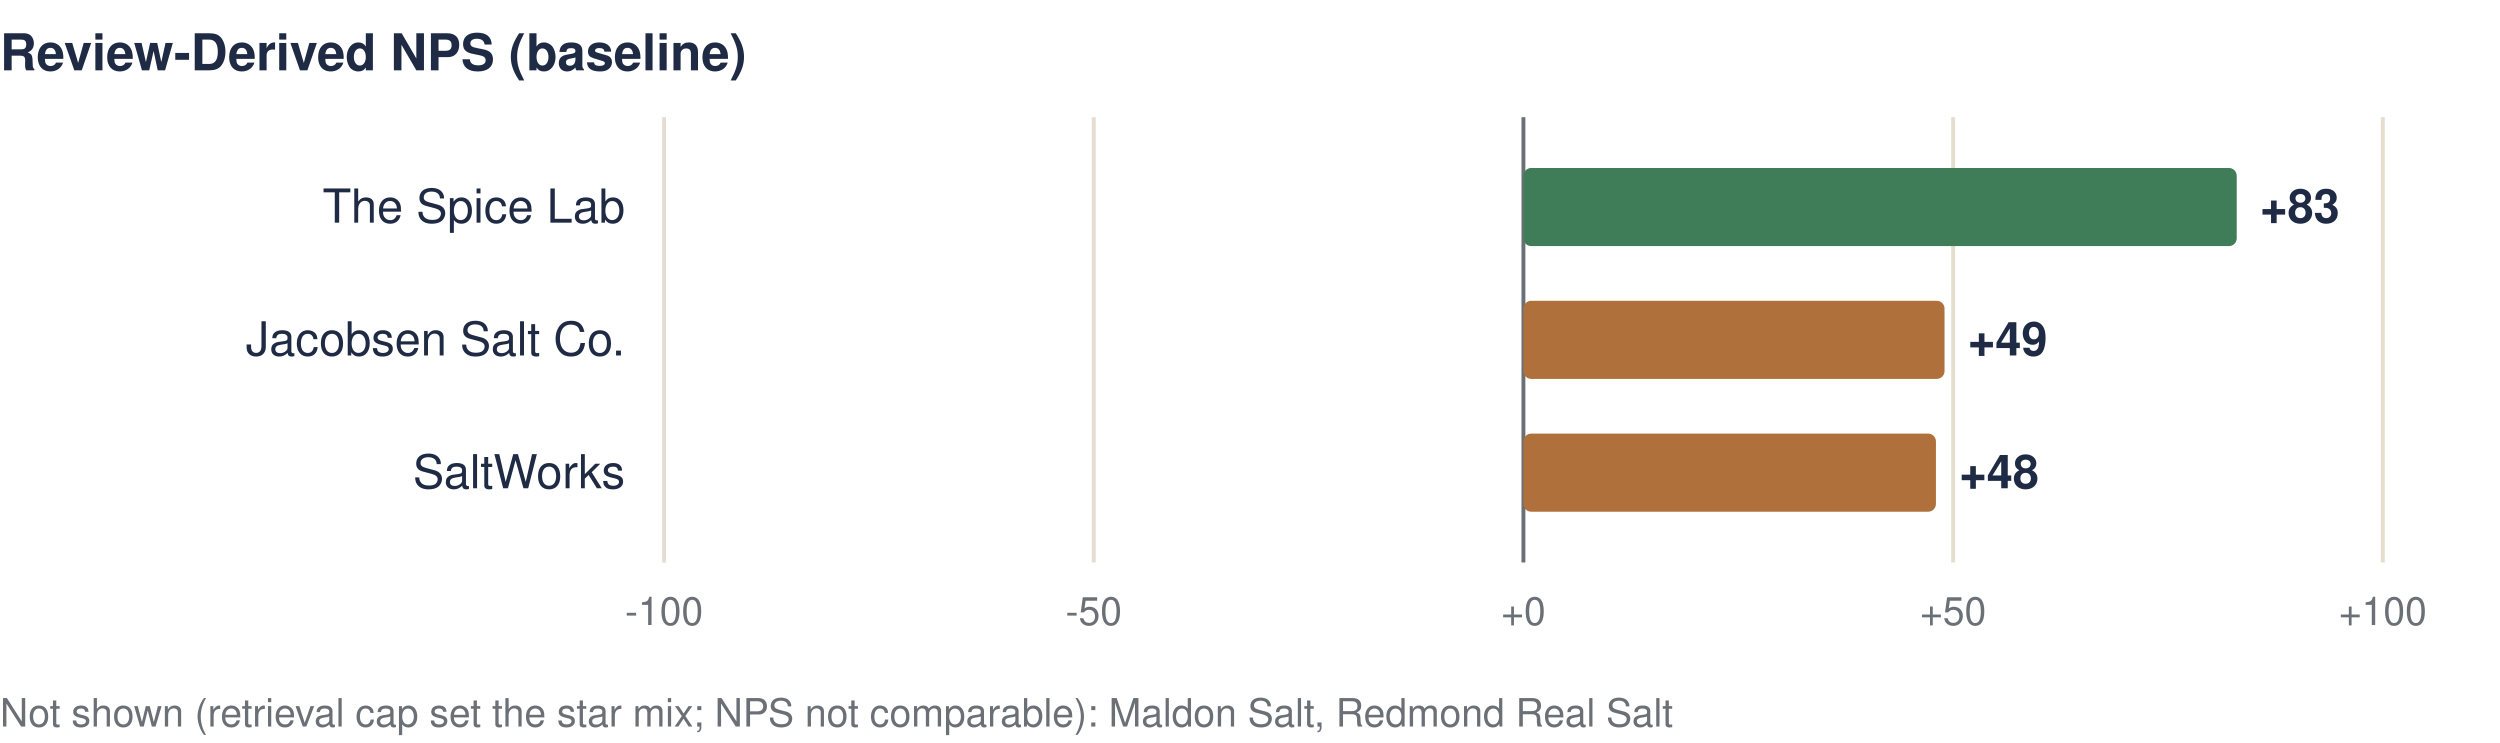
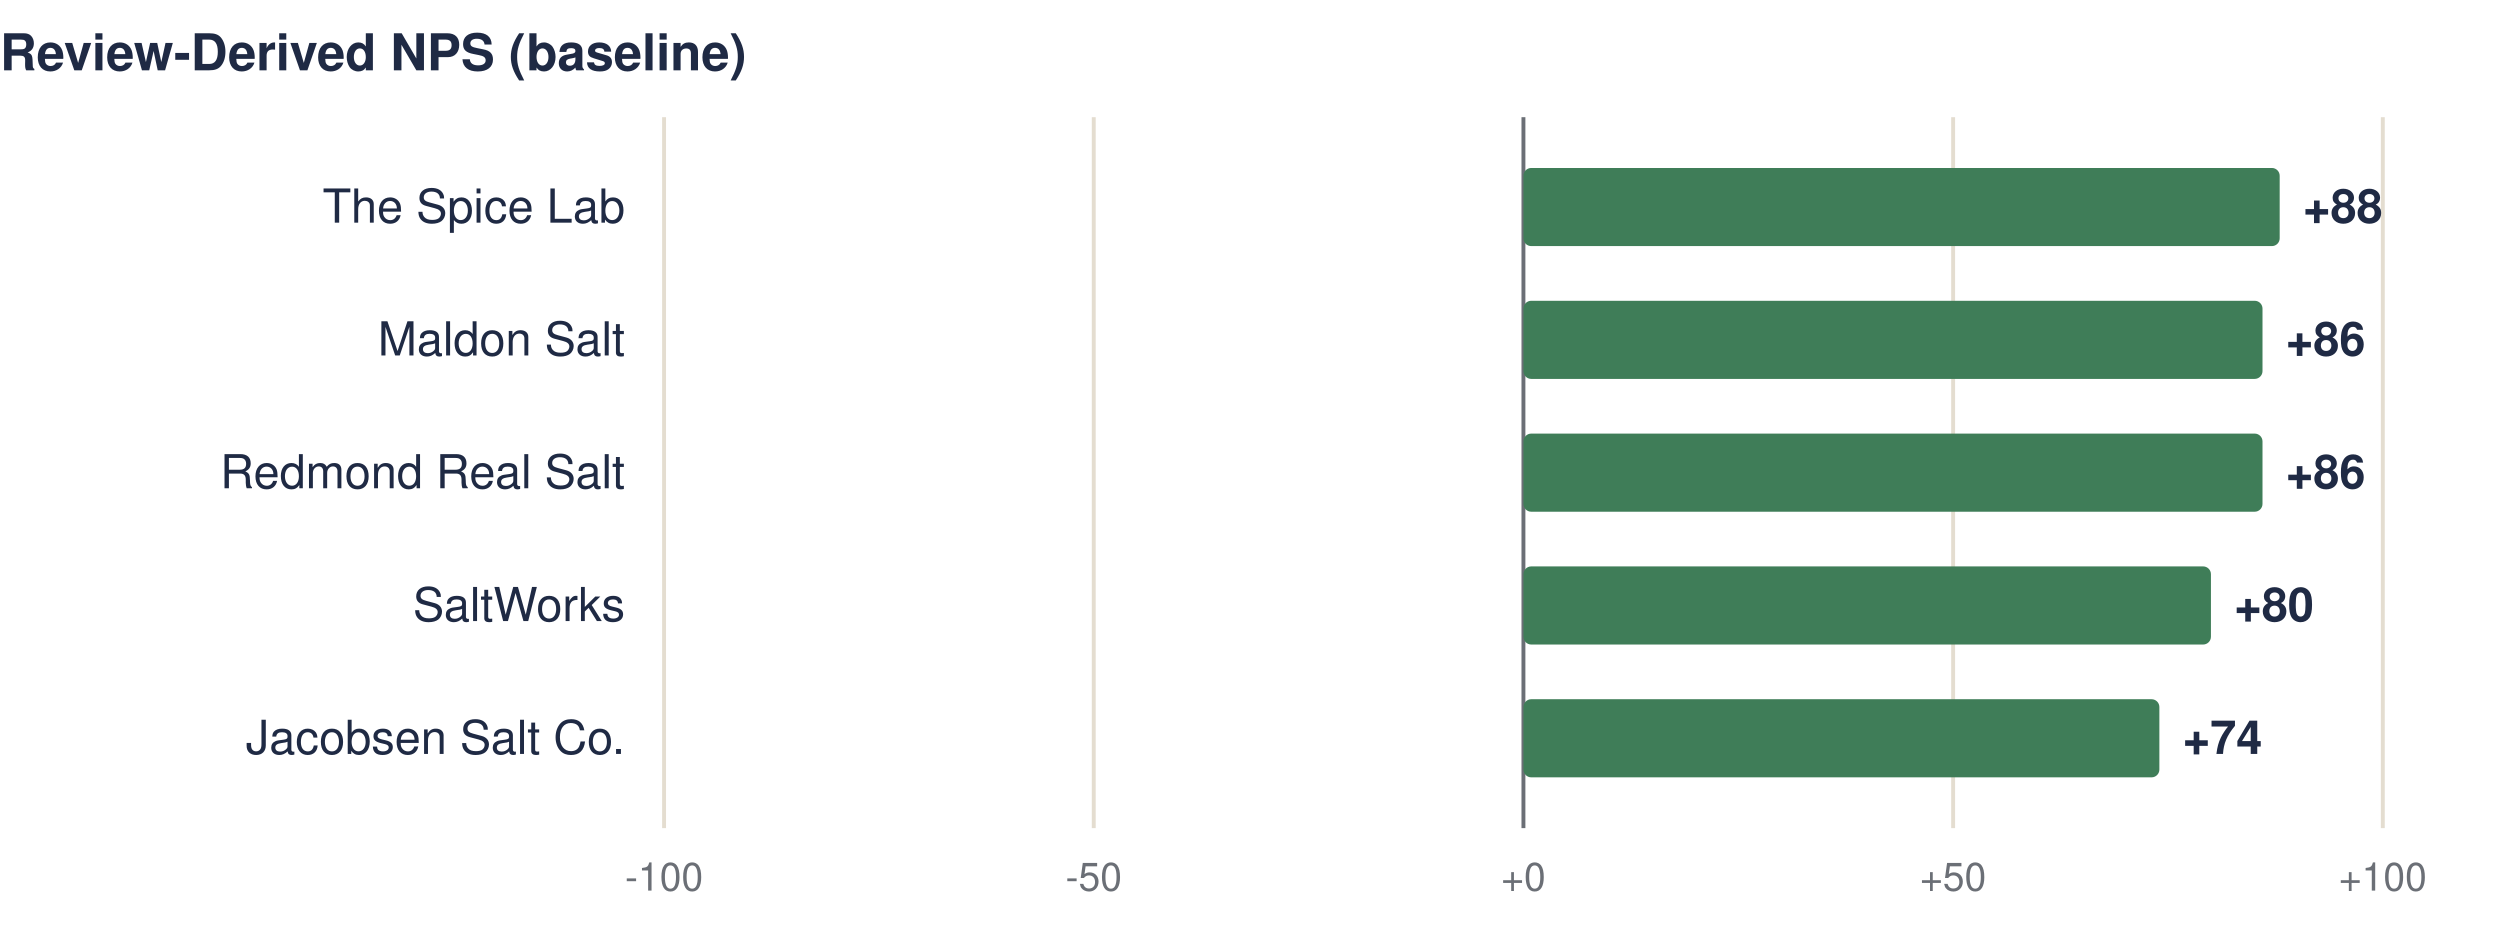
- <svg xmlns="http://www.w3.org/2000/svg" viewBox="0 0 640 190" width="640" height="190" font-family="Helvetica, Arial, sans-serif">
+ <svg xmlns="http://www.w3.org/2000/svg" viewBox="0 0 640 240" width="640" height="240" font-family="Helvetica, Arial, sans-serif">
  <text x="0" y="18" font-size="13" font-weight="600" fill="#1f2a44">Review-Derived NPS (baseline)</text>
-   <line x1="170.0" x2="170.0" y1="30" y2="144" stroke="#e4ddd0" stroke-width="1" />
-   <text x="170.0" y="160" font-size="10" text-anchor="middle" fill="#6b6f76">-100</text>
-   <line x1="280.0" x2="280.0" y1="30" y2="144" stroke="#e4ddd0" stroke-width="1" />
-   <text x="280.0" y="160" font-size="10" text-anchor="middle" fill="#6b6f76">-50</text>
-   <line x1="390.0" x2="390.0" y1="30" y2="144" stroke="#6b6f76" stroke-width="1" />
-   <text x="390.0" y="160" font-size="10" text-anchor="middle" fill="#6b6f76">+0</text>
-   <line x1="500.0" x2="500.0" y1="30" y2="144" stroke="#e4ddd0" stroke-width="1" />
-   <text x="500.0" y="160" font-size="10" text-anchor="middle" fill="#6b6f76">+50</text>
-   <line x1="610.0" x2="610.0" y1="30" y2="144" stroke="#e4ddd0" stroke-width="1" />
-   <text x="610.0" y="160" font-size="10" text-anchor="middle" fill="#6b6f76">+100</text>
+   <line x1="170.0" x2="170.0" y1="30" y2="212" stroke="#e4ddd0" stroke-width="1" />
+   <text x="170.0" y="228" font-size="10" text-anchor="middle" fill="#6b6f76">-100</text>
+   <line x1="280.0" x2="280.0" y1="30" y2="212" stroke="#e4ddd0" stroke-width="1" />
+   <text x="280.0" y="228" font-size="10" text-anchor="middle" fill="#6b6f76">-50</text>
+   <line x1="390.0" x2="390.0" y1="30" y2="212" stroke="#6b6f76" stroke-width="1" />
+   <text x="390.0" y="228" font-size="10" text-anchor="middle" fill="#6b6f76">+0</text>
+   <line x1="500.0" x2="500.0" y1="30" y2="212" stroke="#e4ddd0" stroke-width="1" />
+   <text x="500.0" y="228" font-size="10" text-anchor="middle" fill="#6b6f76">+50</text>
+   <line x1="610.0" x2="610.0" y1="30" y2="212" stroke="#e4ddd0" stroke-width="1" />
+   <text x="610.0" y="228" font-size="10" text-anchor="middle" fill="#6b6f76">+100</text>
  <text x="160" y="57.0" font-size="12" text-anchor="end" fill="#1f2a44">The Spice Lab</text>
-   <rect x="390.0" y="43" width="182.6" height="20" rx="2" fill="#3f7d58" />
-   <text x="578.6" y="57.0" font-size="12" font-weight="600" text-anchor="start" fill="#1f2a44">+83</text>
-   <text x="160" y="91.0" font-size="12" text-anchor="end" fill="#1f2a44">Jacobsen Salt Co.</text>
-   <rect x="390.0" y="77" width="107.8" height="20" rx="2" fill="#b0703c" />
-   <text x="503.8" y="91.0" font-size="12" font-weight="600" text-anchor="start" fill="#1f2a44">+49</text>
-   <text x="160" y="125.0" font-size="12" text-anchor="end" fill="#1f2a44">SaltWorks</text>
-   <rect x="390.0" y="111" width="105.6" height="20" rx="2" fill="#b0703c" />
-   <text x="501.6" y="125.0" font-size="12" font-weight="600" text-anchor="start" fill="#1f2a44">+48</text>
-   <text x="0" y="186" font-size="10" fill="#6b6f76">Not shown (retrieval cap set the star mix; NPS not comparable): Maldon Salt, Redmond Real Salt</text>
+   <rect x="390.0" y="43" width="193.6" height="20" rx="2" fill="#3f7d58" />
+   <text x="589.6" y="57.0" font-size="12" font-weight="600" text-anchor="start" fill="#1f2a44">+88</text>
+   <text x="160" y="91.0" font-size="12" text-anchor="end" fill="#1f2a44">Maldon Salt</text>
+   <rect x="390.0" y="77" width="189.2" height="20" rx="2" fill="#3f7d58" />
+   <text x="585.2" y="91.0" font-size="12" font-weight="600" text-anchor="start" fill="#1f2a44">+86</text>
+   <text x="160" y="125.0" font-size="12" text-anchor="end" fill="#1f2a44">Redmond Real Salt</text>
+   <rect x="390.0" y="111" width="189.2" height="20" rx="2" fill="#3f7d58" />
+   <text x="585.2" y="125.0" font-size="12" font-weight="600" text-anchor="start" fill="#1f2a44">+86</text>
+   <text x="160" y="159.0" font-size="12" text-anchor="end" fill="#1f2a44">SaltWorks</text>
+   <rect x="390.0" y="145" width="176.0" height="20" rx="2" fill="#3f7d58" />
+   <text x="572.0" y="159.0" font-size="12" font-weight="600" text-anchor="start" fill="#1f2a44">+80</text>
+   <text x="160" y="193.0" font-size="12" text-anchor="end" fill="#1f2a44">Jacobsen Salt Co.</text>
+   <rect x="390.0" y="179" width="162.8" height="20" rx="2" fill="#3f7d58" />
+   <text x="558.8" y="193.0" font-size="12" font-weight="600" text-anchor="start" fill="#1f2a44">+74</text>
</svg>
